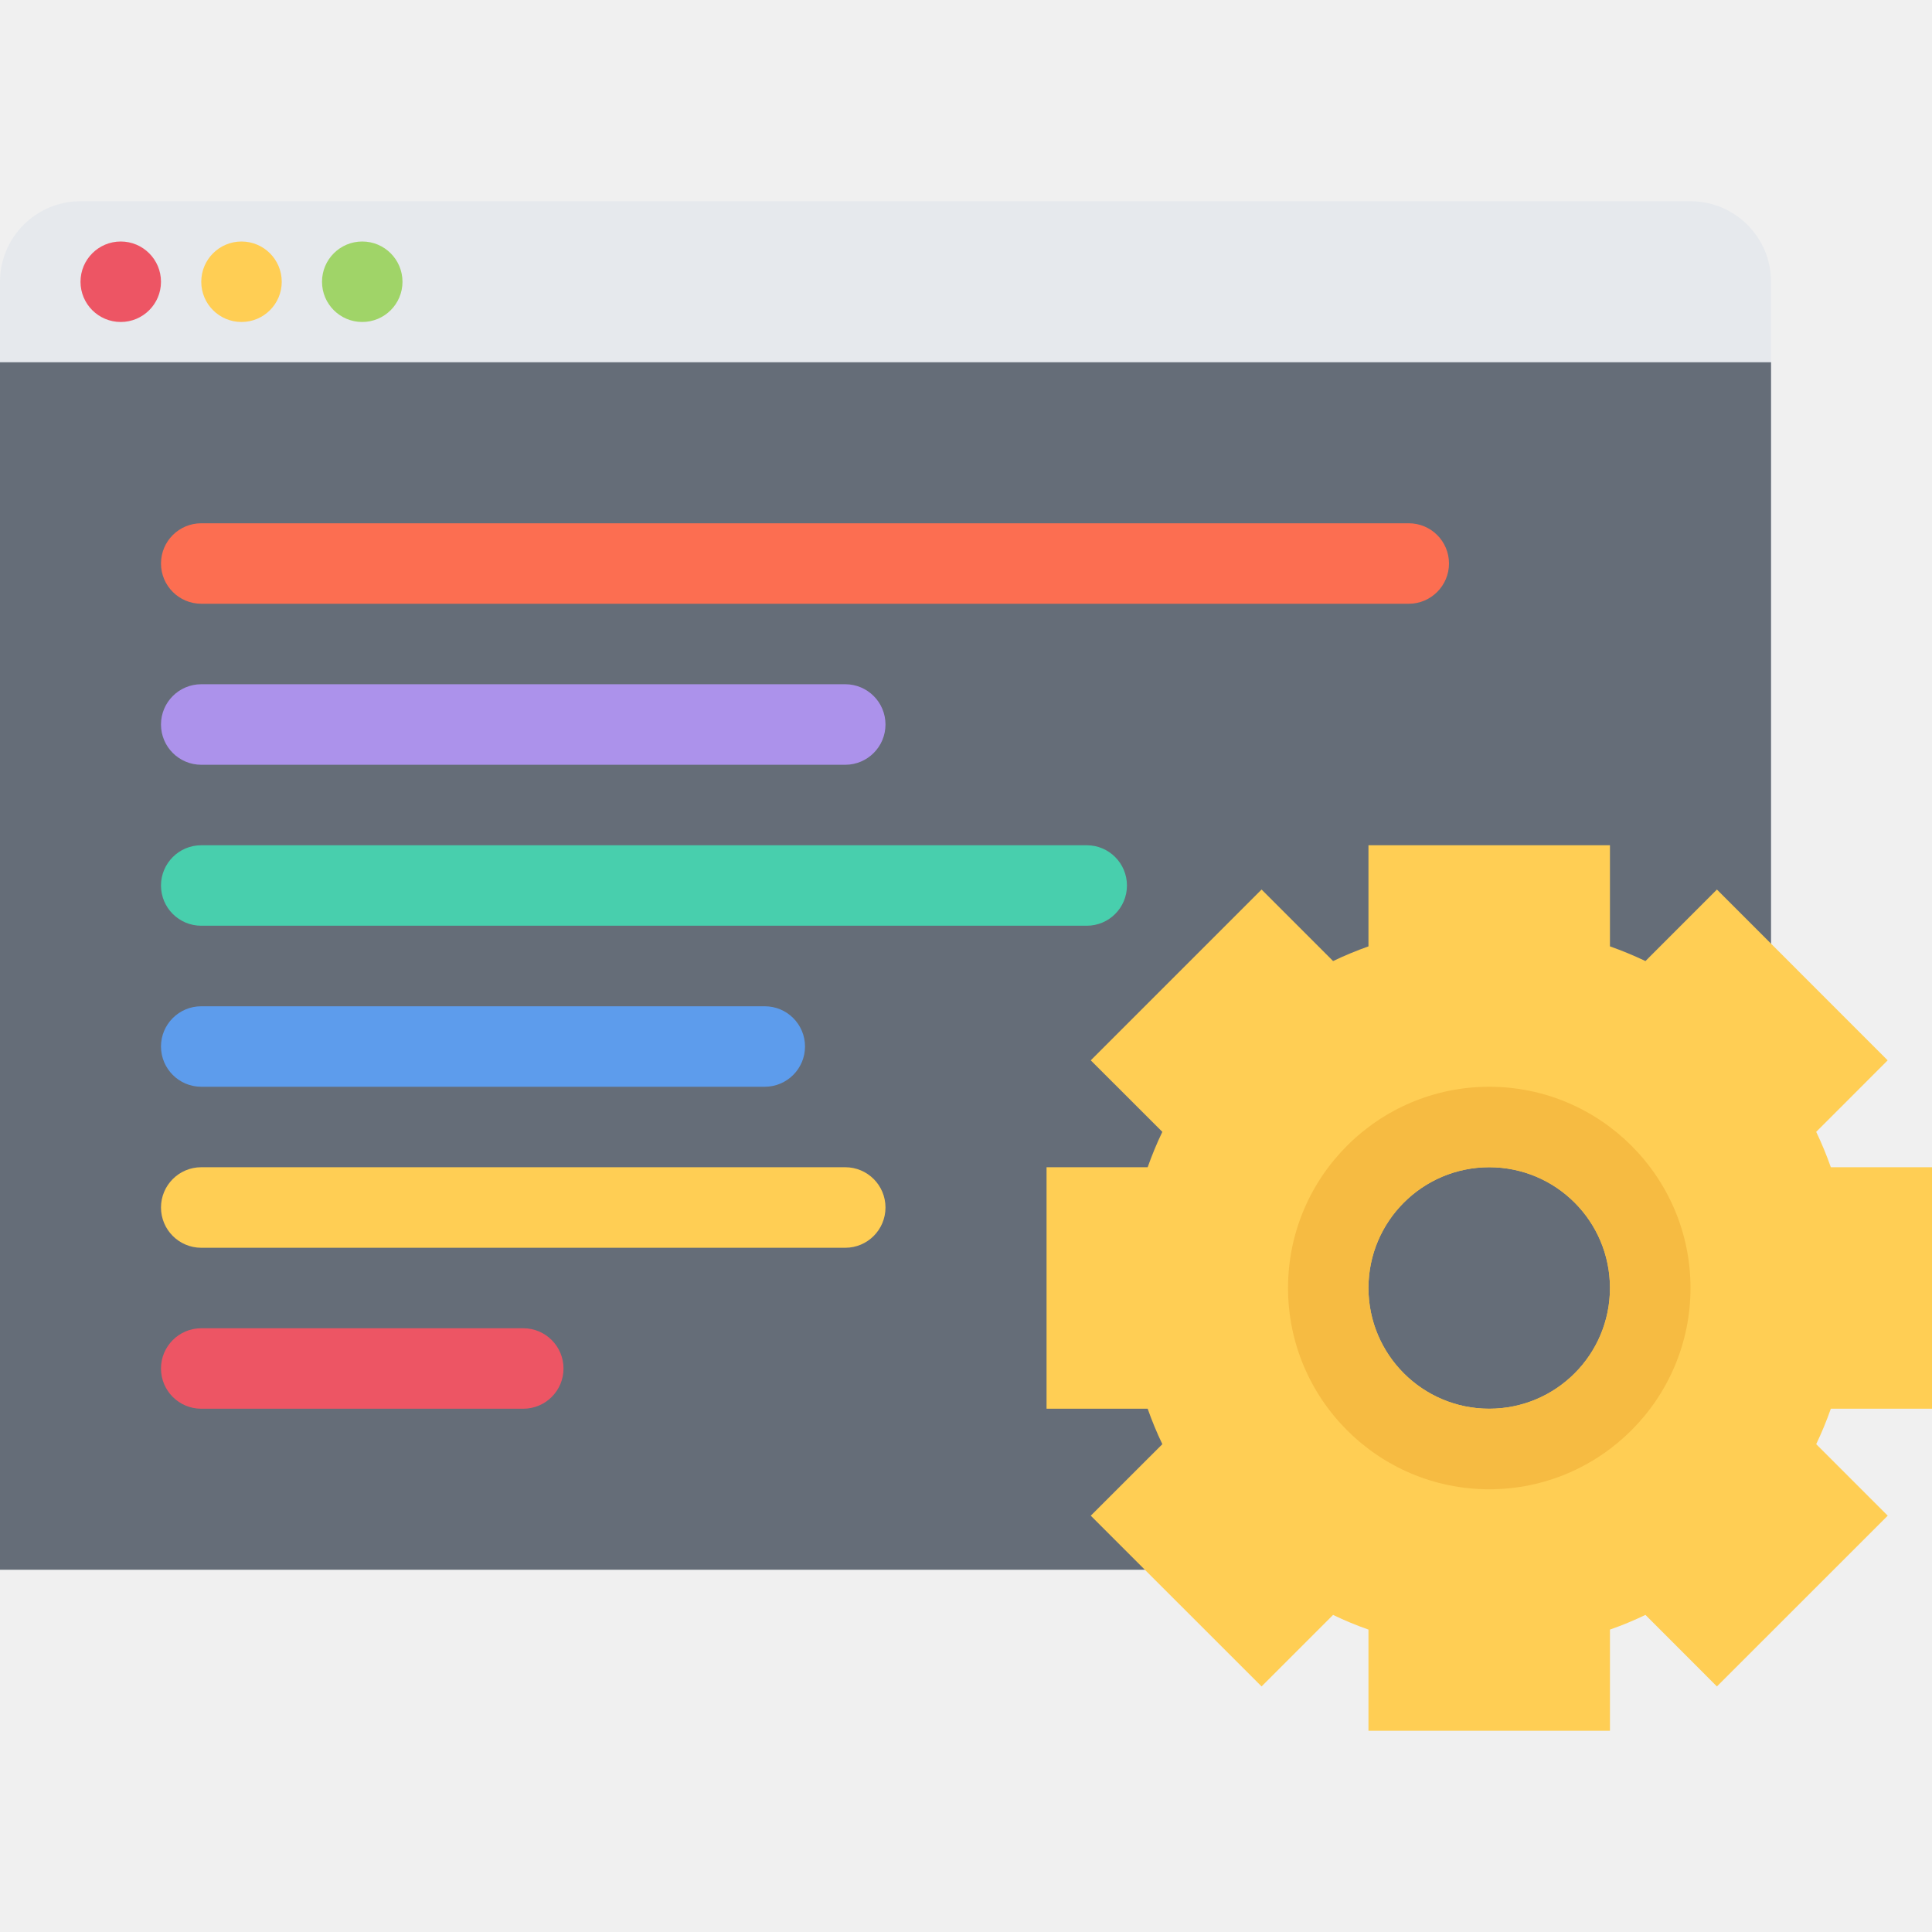
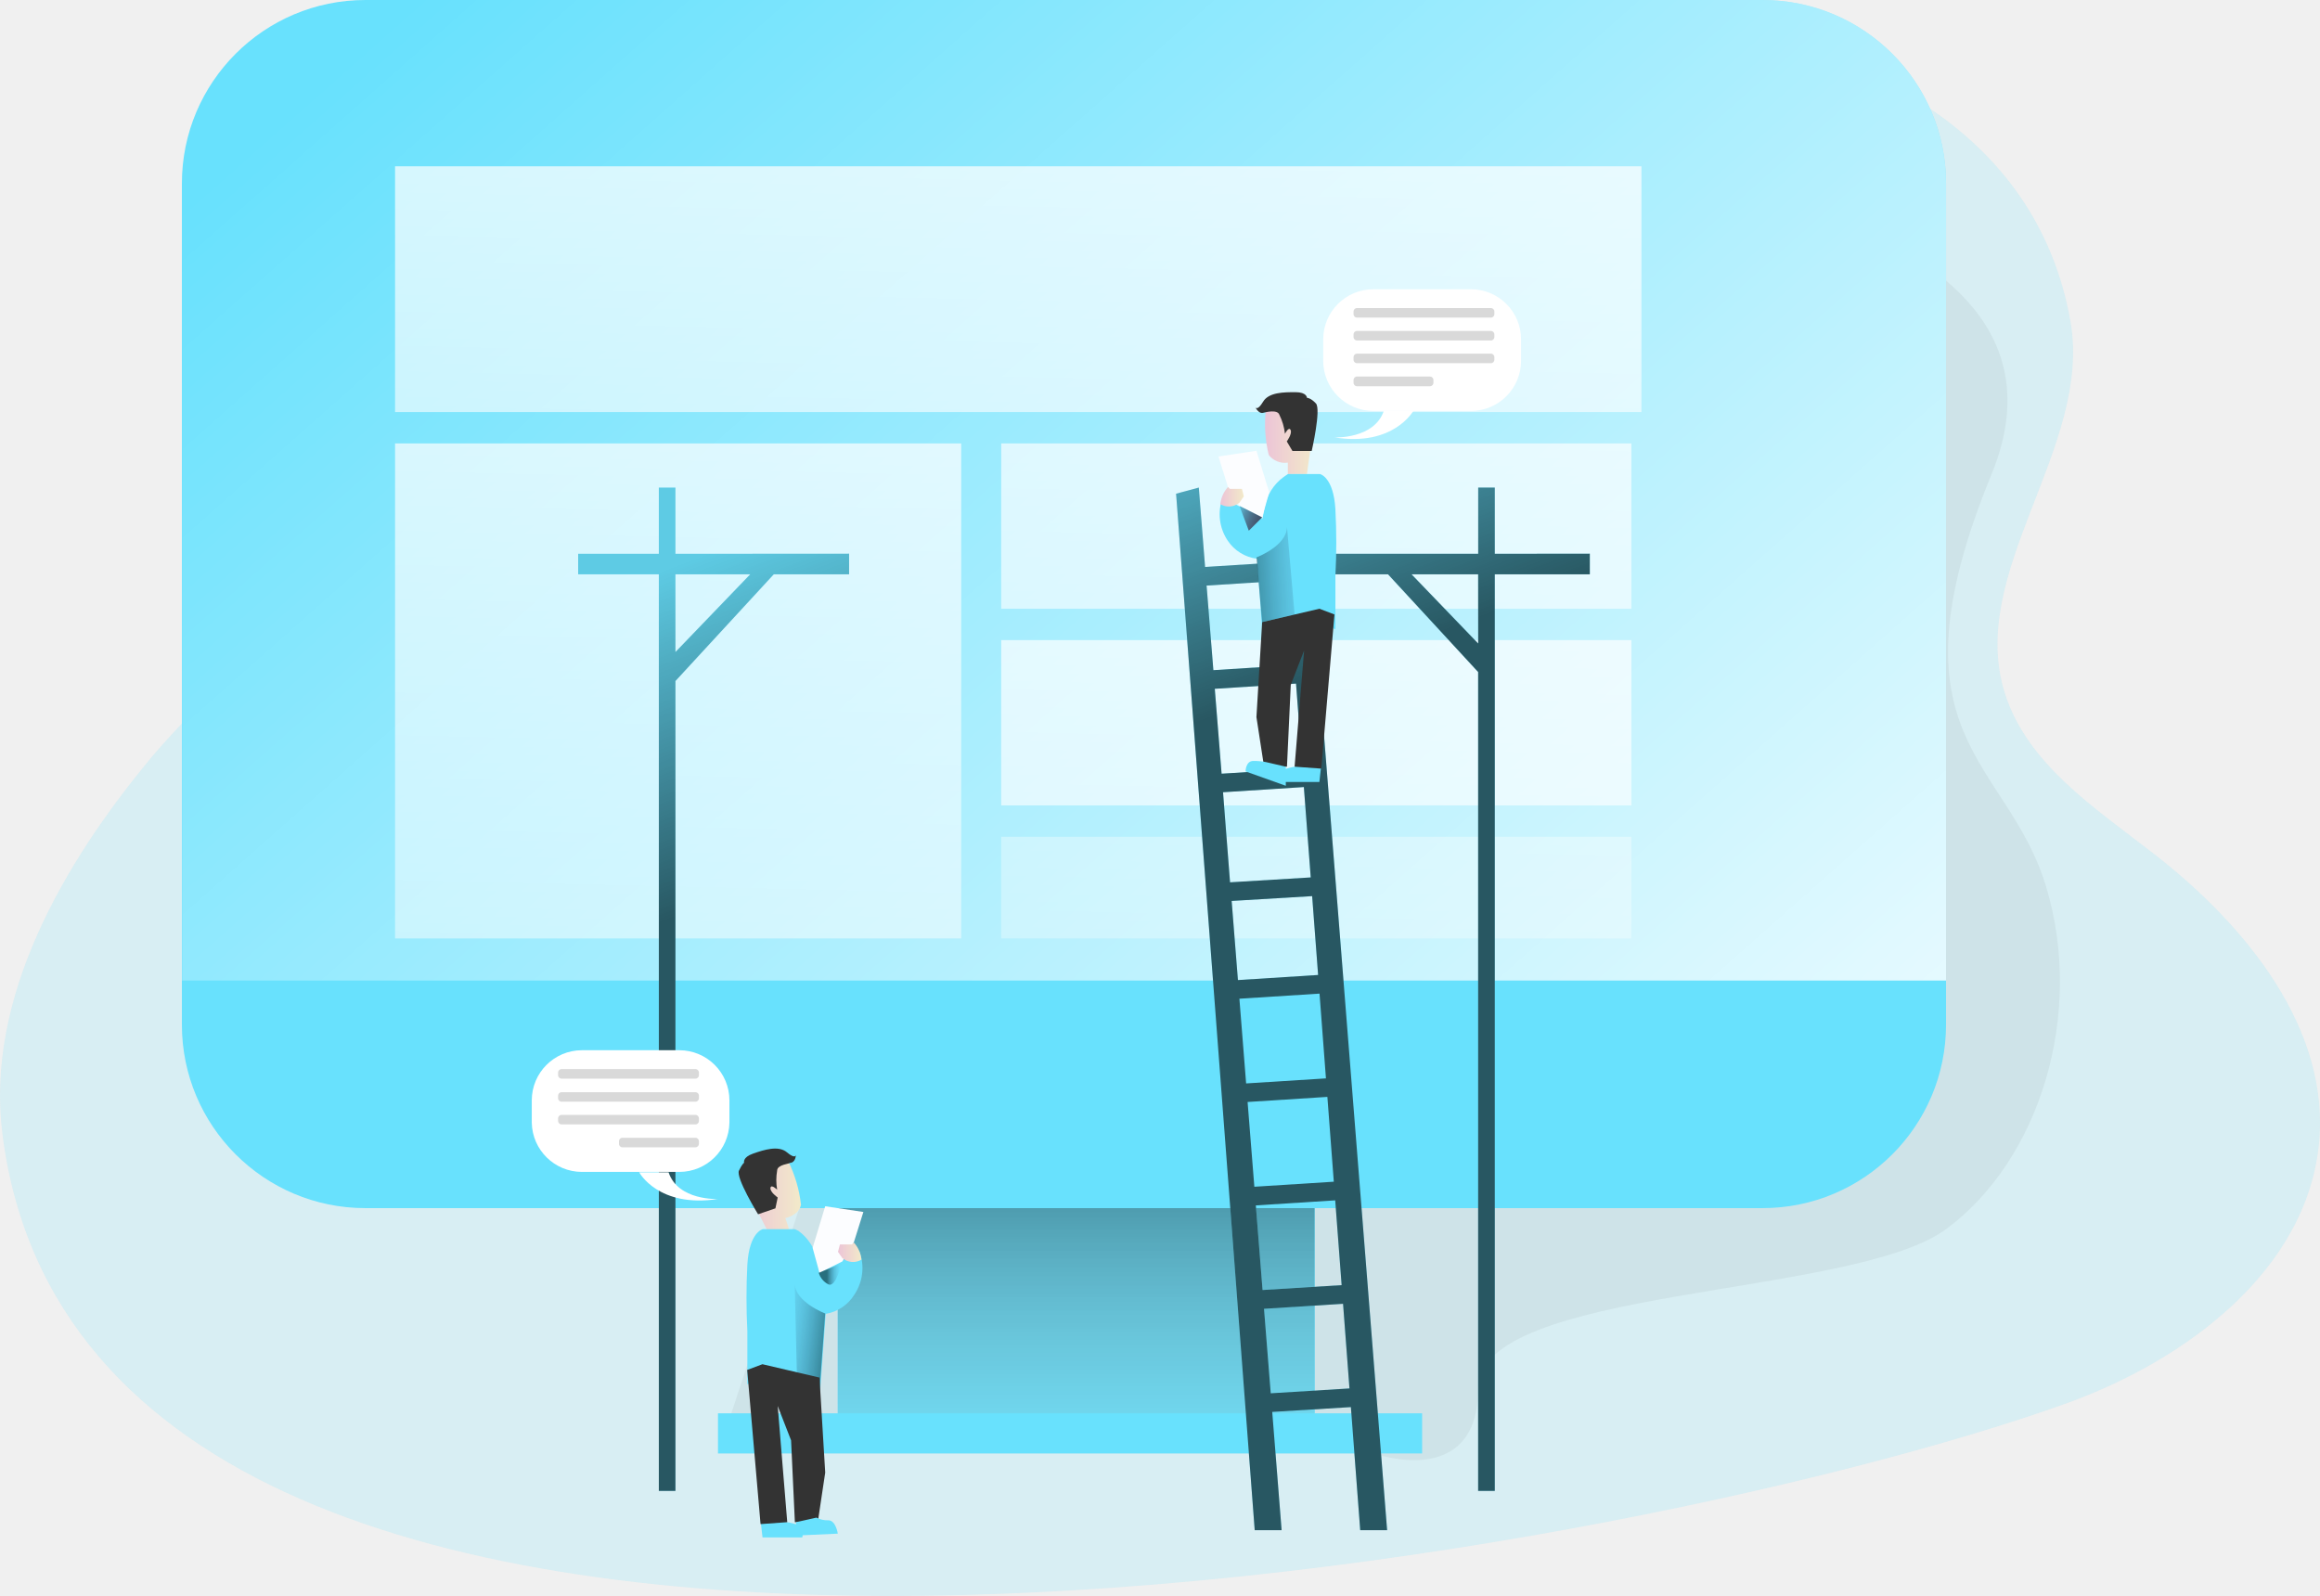
- <svg xmlns="http://www.w3.org/2000/svg" version="1.1" id="Layer_1" x="0px" y="0px" viewBox="0 0 511.6 511.6" style="enable-background:new 0 0 511.6 511.6;" xml:space="preserve">
-   <path style="fill:#E6E9ED;" d="M468.977,127.901V74.614c0-11.772-9.555-21.327-21.326-21.327H21.32C9.547,53.287,0,62.842,0,74.614  v53.287H468.977z" />
-   <polygon style="fill:#656D78;" points="468.977,415.676 395.878,415.676 0,415.676 0,95.926 468.977,95.926 468.977,319.079 " />
-   <path style="fill:#ED5564;" d="M42.631,74.614c0,5.886-4.771,10.648-10.656,10.648S21.32,80.5,21.32,74.614  S26.09,63.95,31.975,63.95S42.631,68.729,42.631,74.614z" />
-   <path style="fill:#FFCE54;" d="M74.606,74.614c0,5.886-4.77,10.648-10.655,10.648c-5.887,0-10.656-4.762-10.656-10.648  s4.769-10.663,10.655-10.663S74.606,68.729,74.606,74.614z" />
-   <path style="fill:#A0D468;" d="M106.58,74.614c0,5.886-4.77,10.648-10.655,10.648S85.27,80.5,85.27,74.614S90.04,63.95,95.925,63.95  S106.58,68.729,106.58,74.614z" />
-   <path style="fill:#FC6E51;" d="M373.052,138.565H53.294c-5.886,0-10.663,4.762-10.663,10.647c0,5.886,4.777,10.664,10.663,10.664  h319.758c5.87,0,10.647-4.778,10.647-10.664C383.699,143.326,378.922,138.565,373.052,138.565z" />
-   <path style="fill:#AC92EB;" d="M53.294,202.514h170.531c5.886,0,10.655-4.777,10.655-10.664c0-5.886-4.77-10.663-10.655-10.663  H53.294c-5.886,0-10.663,4.777-10.663,10.663C42.631,197.737,47.408,202.514,53.294,202.514z" />
-   <path style="fill:#48CFAD;" d="M287.776,223.826H53.294c-5.886,0-10.663,4.778-10.663,10.664s4.777,10.648,10.663,10.648h234.481  c5.885,0,10.647-4.762,10.647-10.648S293.66,223.826,287.776,223.826z" />
-   <path style="fill:#5D9CEC;" d="M53.294,287.777h149.212c5.886,0,10.663-4.778,10.663-10.664s-4.777-10.648-10.663-10.648H53.294  c-5.886,0-10.663,4.763-10.663,10.648S47.408,287.777,53.294,287.777z" />
-   <path style="fill:#FFCE54;" d="M223.825,309.087H53.294c-5.886,0-10.663,4.777-10.663,10.664c0,5.886,4.777,10.663,10.663,10.663  h170.531c5.886,0,10.655-4.777,10.655-10.663C234.481,313.863,229.711,309.087,223.825,309.087z" />
-   <path style="fill:#ED5564;" d="M138.556,351.725H53.294c-5.886,0-10.663,4.777-10.663,10.664c0,5.886,4.777,10.647,10.663,10.647  h85.262c5.886,0,10.663-4.762,10.663-10.647C149.219,356.503,144.442,351.725,138.556,351.725z" />
-   <path style="fill:#FFCE54;" d="M511.6,373.036v-63.95h-26.791c-1.125-3.2-2.42-6.338-3.872-9.367l18.923-18.938l-45.215-45.23  l-18.923,18.938c-3.06-1.452-6.183-2.748-9.399-3.888v-26.776h-63.949v26.776c-3.201,1.14-6.34,2.436-9.368,3.888l-18.938-18.938  l-45.23,45.23l18.955,18.938c-1.469,3.029-2.748,6.167-3.889,9.367h-26.775v63.95h26.775c1.141,3.217,2.42,6.339,3.889,9.384  l-18.955,18.938l45.23,45.214l18.938-18.938c3.028,1.467,6.167,2.763,9.368,3.887v26.792h63.949v-26.792  c3.217-1.124,6.34-2.42,9.399-3.887l18.923,18.938l45.23-45.214l-18.938-18.938c1.452-3.045,2.747-6.167,3.872-9.384H511.6z   M394.348,373.036c-17.643,0-31.975-14.316-31.975-31.975s14.332-31.976,31.975-31.976c17.674,0,31.975,14.317,31.975,31.976  S412.022,373.036,394.348,373.036z" />
-   <path style="fill:#F6BB42;" d="M394.348,287.777c-29.383,0-53.271,23.902-53.271,53.286c0,29.383,23.889,53.302,53.271,53.302  c29.398,0,53.303-23.919,53.303-53.302C447.651,311.678,423.746,287.777,394.348,287.777z M394.348,373.036  c-17.643,0-31.975-14.316-31.975-31.975s14.332-31.976,31.975-31.976c17.674,0,31.975,14.317,31.975,31.976  S412.022,373.036,394.348,373.036z" />
-   <g>
- </g>
-   <g>
- </g>
-   <g>
- </g>
-   <g>
- </g>
-   <g>
- </g>
-   <g>
- </g>
-   <g>
- </g>
-   <g>
- </g>
-   <g>
- </g>
-   <g>
- </g>
-   <g>
- </g>
-   <g>
- </g>
-   <g>
- </g>
-   <g>
- </g>
-   <g>
- </g>
+ <svg xmlns="http://www.w3.org/2000/svg" xmlns:xlink="http://www.w3.org/1999/xlink" data-name="Layer 1" viewBox="0 0 823.74 566.7" id="building-website">
+   <defs>
+     <linearGradient id="e" x1="382.12" x2="382.12" y1="410.38" y2="563.86" gradientUnits="userSpaceOnUse">
+       <stop offset="0" stop-opacity=".4" />
+       <stop offset="1" stop-color="#fff" stop-opacity="0" />
+     </linearGradient>
+     <linearGradient id="a" x1="170.88" x2="679.23" y1="-23.34" y2="550.13" gradientUnits="userSpaceOnUse">
+       <stop offset=".02" stop-color="#fff" stop-opacity="0" />
+       <stop offset="1" stop-color="#fff" />
+     </linearGradient>
+     <linearGradient id="f" x1="349.37" x2="367.46" y1="631.94" y2="-155" xlink:href="#a" />
+     <linearGradient id="g" x1="229.96" x2="248.05" y1="716.09" y2="-70.85" xlink:href="#a" />
+     <linearGradient id="h" x1="455.61" x2="473.7" y1="698.25" y2="-88.69" xlink:href="#a" />
+     <linearGradient id="i" x1="455.23" x2="473.32" y1="784.74" y2="-2.2" xlink:href="#a" />
+     <linearGradient id="j" x1="461.1" x2="479.19" y1="587.79" y2="-199.14" xlink:href="#a" />
+     <linearGradient id="b" x1="536.01" x2="332.05" y1="592.9" y2="45.52" gradientUnits="userSpaceOnUse">
+       <stop offset=".58" />
+       <stop offset=".78" stop-opacity=".16" />
+     </linearGradient>
+     <linearGradient id="k" x1="370.59" x2="166.63" y1="654.54" y2="107.15" xlink:href="#b" />
+     <linearGradient id="l" x1="613.77" x2="409.81" y1="563.93" y2="16.54" xlink:href="#b" />
+     <linearGradient id="c" x1="449.44" x2="467.16" y1="170.77" y2="170.77" gradientUnits="userSpaceOnUse">
+       <stop offset="0" stop-color="#ecc4d7" />
+       <stop offset=".42" stop-color="#efd4d1" />
+       <stop offset="1" stop-color="#f2eac9" />
+     </linearGradient>
+     <linearGradient id="m" x1="433.56" x2="441.9" y1="192.47" y2="192.47" xlink:href="#c" />
+     <linearGradient id="n" x1="437.46" x2="454.04" y1="182.41" y2="188.75" gradientUnits="userSpaceOnUse">
+       <stop offset="0" stop-color="#68e1fd" />
+       <stop offset=".01" stop-color="#67ddf9" />
+       <stop offset=".12" stop-color="#5cb3ce" />
+       <stop offset=".24" stop-color="#538ea9" />
+       <stop offset=".37" stop-color="#4c718b" />
+       <stop offset=".5" stop-color="#465a73" />
+       <stop offset=".63" stop-color="#424a63" />
+       <stop offset=".79" stop-color="#404059" />
+       <stop offset=".99" stop-color="#3f3d56" />
+     </linearGradient>
+     <linearGradient id="d" x1="421.12" x2="472.68" y1="221.83" y2="218.96" gradientUnits="userSpaceOnUse">
+       <stop offset=".36" stop-color="#00272e" />
+       <stop offset="1" stop-color="#69b9eb" stop-opacity="0" />
+     </linearGradient>
+     <linearGradient id="o" x1="264.4" x2="284.66" y1="440.44" y2="440.44" xlink:href="#c" />
+     <linearGradient id="p" x1="297.8" x2="306.13" y1="460.74" y2="460.74" xlink:href="#c" />
+     <linearGradient id="q" x1="308.7" x2="273.72" y1="493.61" y2="489.24" xlink:href="#d" />
+     <linearGradient id="r" x1="290.96" x2="299.09" y1="468.46" y2="468.46" xlink:href="#d" />
+   </defs>
+   <path fill="#68e1fd" d="M735.14 114.12c7.87 44.81-37.12 89-23.22 132.28 8 25 32 40.59 52.69 56.67 32.88 25.5 63.22 62.55 58.68 103.91-4.91 44.61-47.39 76.15-89.61 91.36-158.37 57-700.71 157.13-732.82-95.62-6.12-48.31 21.63-96.18 52.77-133.62C78.4 239.33 216.37 105.53 266.8 80.55c224.64-111.31 445.16-98.33 468.34 33.57Z" opacity=".18" />
+   <path fill="#000405" d="M459.96 49.43s297-2.59 247.18 118.9c-38.59 94 5.51 100.89 19.3 146.35s-2.22 97.25-35.48 121.79-166.13 20.2-166.13 56.57-37 23.07-37 23.07h-232.9l42.54-128.28Z" opacity=".05" />
+   <path fill="#68e1fd" d="M254.93 501.86h250.01v14.25H254.93zM297.47 387.82h169.28v114.04H297.47z" />
+   <path fill="#68e1fd" d="M297.47 387.82h169.28v114.04H297.47z" />
+   <path fill="url(#e)" style="isolation:isolate" d="M297.47 387.82h169.28v114.04H297.47z" />
+   <path fill="#68e1fd" d="M690.96 65.18v298.66A65.16 65.16 0 0 1 625.74 429h-496a65.16 65.16 0 0 1-65.16-65.16V65.18A65.17 65.17 0 0 1 129.74 0h496a65.18 65.18 0 0 1 65.22 65.18Z" />
+   <path fill="url(#a)" d="M691.22 81.25v283H64.91v-283a65.17 65.17 0 0 1 65.16-65.18H626a65.18 65.18 0 0 1 65.22 65.18Z" transform="translate(-.26 -16.07)" style="isolation:isolate" />
+   <path fill="url(#f)" style="isolation:isolate" d="M140.27 59.05h442.54v87.27H140.27z" />
+   <path fill="url(#g)" style="isolation:isolate" d="M140.27 157.46h201.02v175.77H140.27z" />
+   <path fill="url(#h)" style="isolation:isolate" d="M355.49 157.46h223.75v58.7H355.49z" />
+   <path fill="url(#i)" style="isolation:isolate" d="M355.49 227.3h223.75V286H355.49z" />
+   <path fill="url(#j)" style="isolation:isolate" d="M355.49 297.14h223.75v36.09H355.49z" />
+   <path fill="#68e1fd" d="M482.96 543.37h9.55l-29.39-370.23-8.07 2.17 1.83 24.19-29 1.83-2.23-28.19-8.07 2.17 27.92 368.06h9.55l-3.33-42 28-1.72-.42-6.63-28.11 1.73-2.39-30 28.74-1.82-.41-6.63-28.85 1.78-2.38-30.05 28.18-1.79Zm-54.55-335.44 29-1.85 2.28 30.06-28.87 1.83Zm2.91 36.66 28.85-1.85 2.28 30.19-28.71 1.8Zm2.93 36.73 28.7-1.84 2.44 32.09-28.65 1.74Zm3.06 38.6 28.58-1.71 2.12 28-28.47 1.81Zm2.75 34.72 28.45-1.81 2.28 30.1-28.34 1.79Zm5.31 66.77-2.4-30.1 28.33-1.81 2.28 30.12ZM239.82 196.65v-23.51h-5.89v23.51h-28.65v7.28h28.65v325.49h5.89V241.83l34.92-37.9h26.74v-7.32Zm0 34.89v-27.61h26.56ZM530.74 196.65v-23.51h-5.89v23.51h-56.59v7.28h24.57l32 34.7v290.79h5.91V203.93h33.74v-7.32Zm-5.89 31.87-23.67-24.59h23.65Z" />
+   <g opacity=".61">
+     <path fill="url(#b)" d="M483.22 559.44h9.55l-29.39-370.23-8.07 2.17 1.83 24.19-29 1.83-2.23-28.19-8.07 2.17 27.92 368.06h9.55l-3.33-42 28-1.72-.42-6.63-28.11 1.73-2.39-30L477.8 479l-.41-6.63-28.85 1.78-2.38-30.05 28.18-1.79ZM428.67 224l29-1.85 2.28 30.06-28.87 1.83Zm2.91 36.66 28.85-1.85 2.28 30.19-28.71 1.8Zm2.93 36.73 28.7-1.84 2.44 32.09-28.65 1.74Zm3.06 38.6 28.58-1.71 2.12 28-28.47 1.81Zm2.75 34.72 28.45-1.81 2.28 30.1-28.34 1.79Zm5.31 66.77-2.4-30.1 28.33-1.81 2.28 30.12Z" transform="translate(-.26 -16.07)" />
+     <path fill="url(#k)" d="M240.08 212.72v-23.51h-5.89v23.51h-28.65V220h28.65v325.49h5.89V257.9L275 220h26.74v-7.32Zm0 34.89V220h26.56Z" transform="translate(-.26 -16.07)" />
+     <path fill="url(#l)" d="M531 212.72v-23.51h-5.89v23.51h-56.59V220h24.57l32 34.7v290.79H531V220h33.74v-7.32Zm-5.89 31.87L501.44 220h23.65Z" transform="translate(-.26 -16.07)" />
+   </g>
+   <path fill="#68e1fd" d="m469.14 271.57-.68 6.1h-14.09s-1.15-3.52 1.42-4.4a24 24 0 0 1 4.34-1.09Z" />
+   <path fill="url(#c)" d="M449.75 161.3a45.81 45.81 0 0 0 1 16.33 7.21 7.21 0 0 0 6.77 2.71v4.06h6.78l2.84-20.32s-10.61-13.55-17.39-2.78Z" transform="translate(-.26 -16.07)" />
+   <path fill="#333" d="M454.24 147.26a20.15 20.15 0 0 1 2 6.78s1.35-2.71 2-1.36-1.35 4.07-1.35 4.07l2 3.38h6.85s3.39-14.83 1.49-16.87-3.18-2-3.18-2 0-2-4.07-2-9.48 0-11.51 3.39-2.71 2-2.71 2 1.15 2.51 2.91 1.9c.42-.1 4.89-1.32 5.57.71Z" />
+   <path fill="#68e1fd" d="M457.28 168.33h11.39s4.81 1 5.48 12.53a227.52 227.52 0 0 1 0 23.65v18.9l-5.48-1.83-20.33 4.54-2-27.71a14.65 14.65 0 0 1-10.46-6.48 16.83 16.83 0 0 1-1.76-15.24l14.15 7.45.75-4a17 17 0 0 1 6.77-10.78Z" />
+   <path fill="#fcfdff" d="m436.01 172.94-3.38-10.84 13.48-2.04 4.54 14.77-2.51 8.88-8.06-4.07-4.07-6.7z" />
+   <path fill="url(#m)" d="M433.56 195.1a10.67 10.67 0 0 1 2.71-6.09l.68.67h4.27l.68 2.65-1.56 2.23a5.88 5.88 0 0 1-6.78.54Z" transform="translate(-.26 -16.07)" />
+   <path fill="url(#n)" d="m440.08 179.64 3.32 8.81 4.74-4.74-8.06-4.07z" />
+   <path fill="url(#d)" d="M446.37 214s10.84-4.07 10.84-10.84l2.72 31.11L448.4 237Z" opacity=".61" transform="translate(-.26 -16.07)" />
+   <path fill="#333" d="m448.14 220.9-2.03 33.74 2.71 17.61h8.13l1.35-29.06 4.74-12.2-3.38 41.26 9.48.68 4.67-54.74-5.35-2.03-20.32 4.74z" />
+   <path fill="#68e1fd" d="M456.54 272.25v6.78l-14.29-5.1s0-3.73 2.77-3.73a23.09 23.09 0 0 1 4.47.41ZM270.04 539.85l.7 6.08h14.1s1.15-3.52-1.43-4.4a23.05 23.05 0 0 0-4.33-1.08Z" />
+   <path fill="url(#o)" d="M280.05 428.28a46 46 0 0 1 4.61 15.59c-.81 3.86-5.56 4.74-5.56 4.74l1.29 3.86-6.77 2.37-9.22-18.29s5.76-16.33 15.65-8.27Z" transform="translate(-.26 -16.07)" />
+   <path fill="#333" d="M275.93 415.67a19.73 19.73 0 0 0 0 6.77s-2.17-2.1-2.37-.61 2.57 3.39 2.57 3.39l-.81 3.86-6.16 2.1s-8-13-6.78-15.51 1.83-2.78 1.83-2.78-.68-1.9 3.18-3.25 9-3 12-.47 3.18 1 3.18 1 0 2.71-2.17 2.78c.21.28-4.47.55-4.47 2.72Z" />
+   <path fill="#68e1fd" d="M282.23 436.47h-11.38s-4.81 1-5.49 12.53a227.33 227.33 0 0 0 0 23.64v18.9l5.49-1.83 20.32 4.54 2-27.7a14.78 14.78 0 0 0 10.23-6.91 16.91 16.91 0 0 0 1.76-15.25L291 451.84l-.75-4a17 17 0 0 0-6.77-10.77Z" />
+   <path fill="#fcfdff" d="m303.17 441.14 3.38-10.77-13.55-2.03-4.47 14.77 2.44 8.87 8.13-4.06 4.07-6.78z" />
+   <path fill="url(#p)" d="M306.13 463.38a10.57 10.57 0 0 0-2.71-6.1l-.67.68h-4.27l-.68 2.64 1.56 2.23a5.88 5.88 0 0 0 6.77.55Z" transform="translate(-.26 -16.07)" />
+   <path fill="url(#q)" d="M293.26 482.48s-10.84-4.06-10.84-10.84l.88 36.72 7.93 1.76Z" opacity=".61" transform="translate(-.26 -16.07)" />
+   <path fill="#333" d="m290.97 489.17 2.03 33.74-2.64 17.61h-8.13l-1.35-29.06-4.75-12.2 3.39 41.26-9.48.68-4.74-54.74 5.41-2.03 20.26 4.74z" />
+   <path fill="#68e1fd" d="M282.64 540.52v4.75l14.83-.68s-.67-4.74-3.38-4.74a8.28 8.28 0 0 1-4.2-.95Z" />
+   <path fill="#fff" d="M522.25 145.93h-34.62a17.82 17.82 0 0 1-17.81-17.82v-7.59a17.81 17.81 0 0 1 17.81-17.81h34.62a17.81 17.81 0 0 1 17.82 17.81v7.59a17.82 17.82 0 0 1-17.82 17.82Z" />
+   <path fill="#fff" d="M473.81 155.32s14.16.68 17.55-9.48h10.5s-7.04 12.87-28.05 9.48Z" />
+   <path fill="#020202" d="M482.07 125.46h47.56a1.22 1.22 0 0 1 1.22 1.22v.95a1.22 1.22 0 0 1-1.22 1.22h-47.56a1.22 1.22 0 0 1-1.22-1.22v-.95a1.22 1.22 0 0 1 1.22-1.22ZM482.07 133.59h47.56a1.22 1.22 0 0 1 1.22 1.22v.95a1.22 1.22 0 0 1-1.22 1.22h-47.56a1.22 1.22 0 0 1-1.22-1.22v-.95a1.22 1.22 0 0 1 1.22-1.22ZM482.07 141.65h47.56a1.22 1.22 0 0 1 1.22 1.22v.95a1.22 1.22 0 0 1-1.22 1.22h-47.56a1.22 1.22 0 0 1-1.22-1.22v-.95a1.22 1.22 0 0 1 1.22-1.22ZM482.07 149.78H508a1.22 1.22 0 0 1 1.21 1.22v1a1.22 1.22 0 0 1-1.21 1.22h-25.93a1.22 1.22 0 0 1-1.22-1.22v-1a1.22 1.22 0 0 1 1.22-1.22Z" opacity=".15" transform="translate(-.26 -16.07)" style="isolation:isolate" />
+   <path fill="#fff" d="M206.63 416.14h34.62a17.8 17.8 0 0 0 17.74-17.48v-7.92a17.81 17.81 0 0 0-17.81-17.81h-34.55a17.82 17.82 0 0 0-17.82 17.82v7.92a17.82 17.82 0 0 0 17.82 17.47ZM254.93 425.76s-14.16.68-17.55-9.48h-10.43s6.79 12.73 27.98 9.48Z" />
+   <path fill="#020202" d="M247.2 399.09h-47.56a1.22 1.22 0 0 1-1.22-1.22v-.95a1.22 1.22 0 0 1 1.22-1.22h47.56a1.22 1.22 0 0 1 1.22 1.22v.95a1.22 1.22 0 0 1-1.22 1.22ZM247.2 407.28h-47.56a1.22 1.22 0 0 1-1.22-1.22v-.95a1.22 1.22 0 0 1 1.22-1.21h47.56a1.22 1.22 0 0 1 1.22 1.21v.95a1.22 1.22 0 0 1-1.22 1.22ZM247.2 415.34h-47.56a1.22 1.22 0 0 1-1.22-1.21v-.95a1.22 1.22 0 0 1 1.22-1.22h47.56a1.22 1.22 0 0 1 1.22 1.22v.95a1.22 1.22 0 0 1-1.22 1.21ZM247.2 423.47h-25.95a1.22 1.22 0 0 1-1.22-1.22v-.94a1.22 1.22 0 0 1 1.22-1.22h25.95a1.22 1.22 0 0 1 1.22 1.22v.94a1.22 1.22 0 0 1-1.22 1.22Z" opacity=".15" transform="translate(-.26 -16.07)" style="isolation:isolate" />
+   <path fill="url(#r)" d="M299.09 464.66s-2 8.81-4.74 7.46a6.76 6.76 0 0 1-3.39-4.07Z" opacity=".61" transform="translate(-.26 -16.07)" />
</svg>
